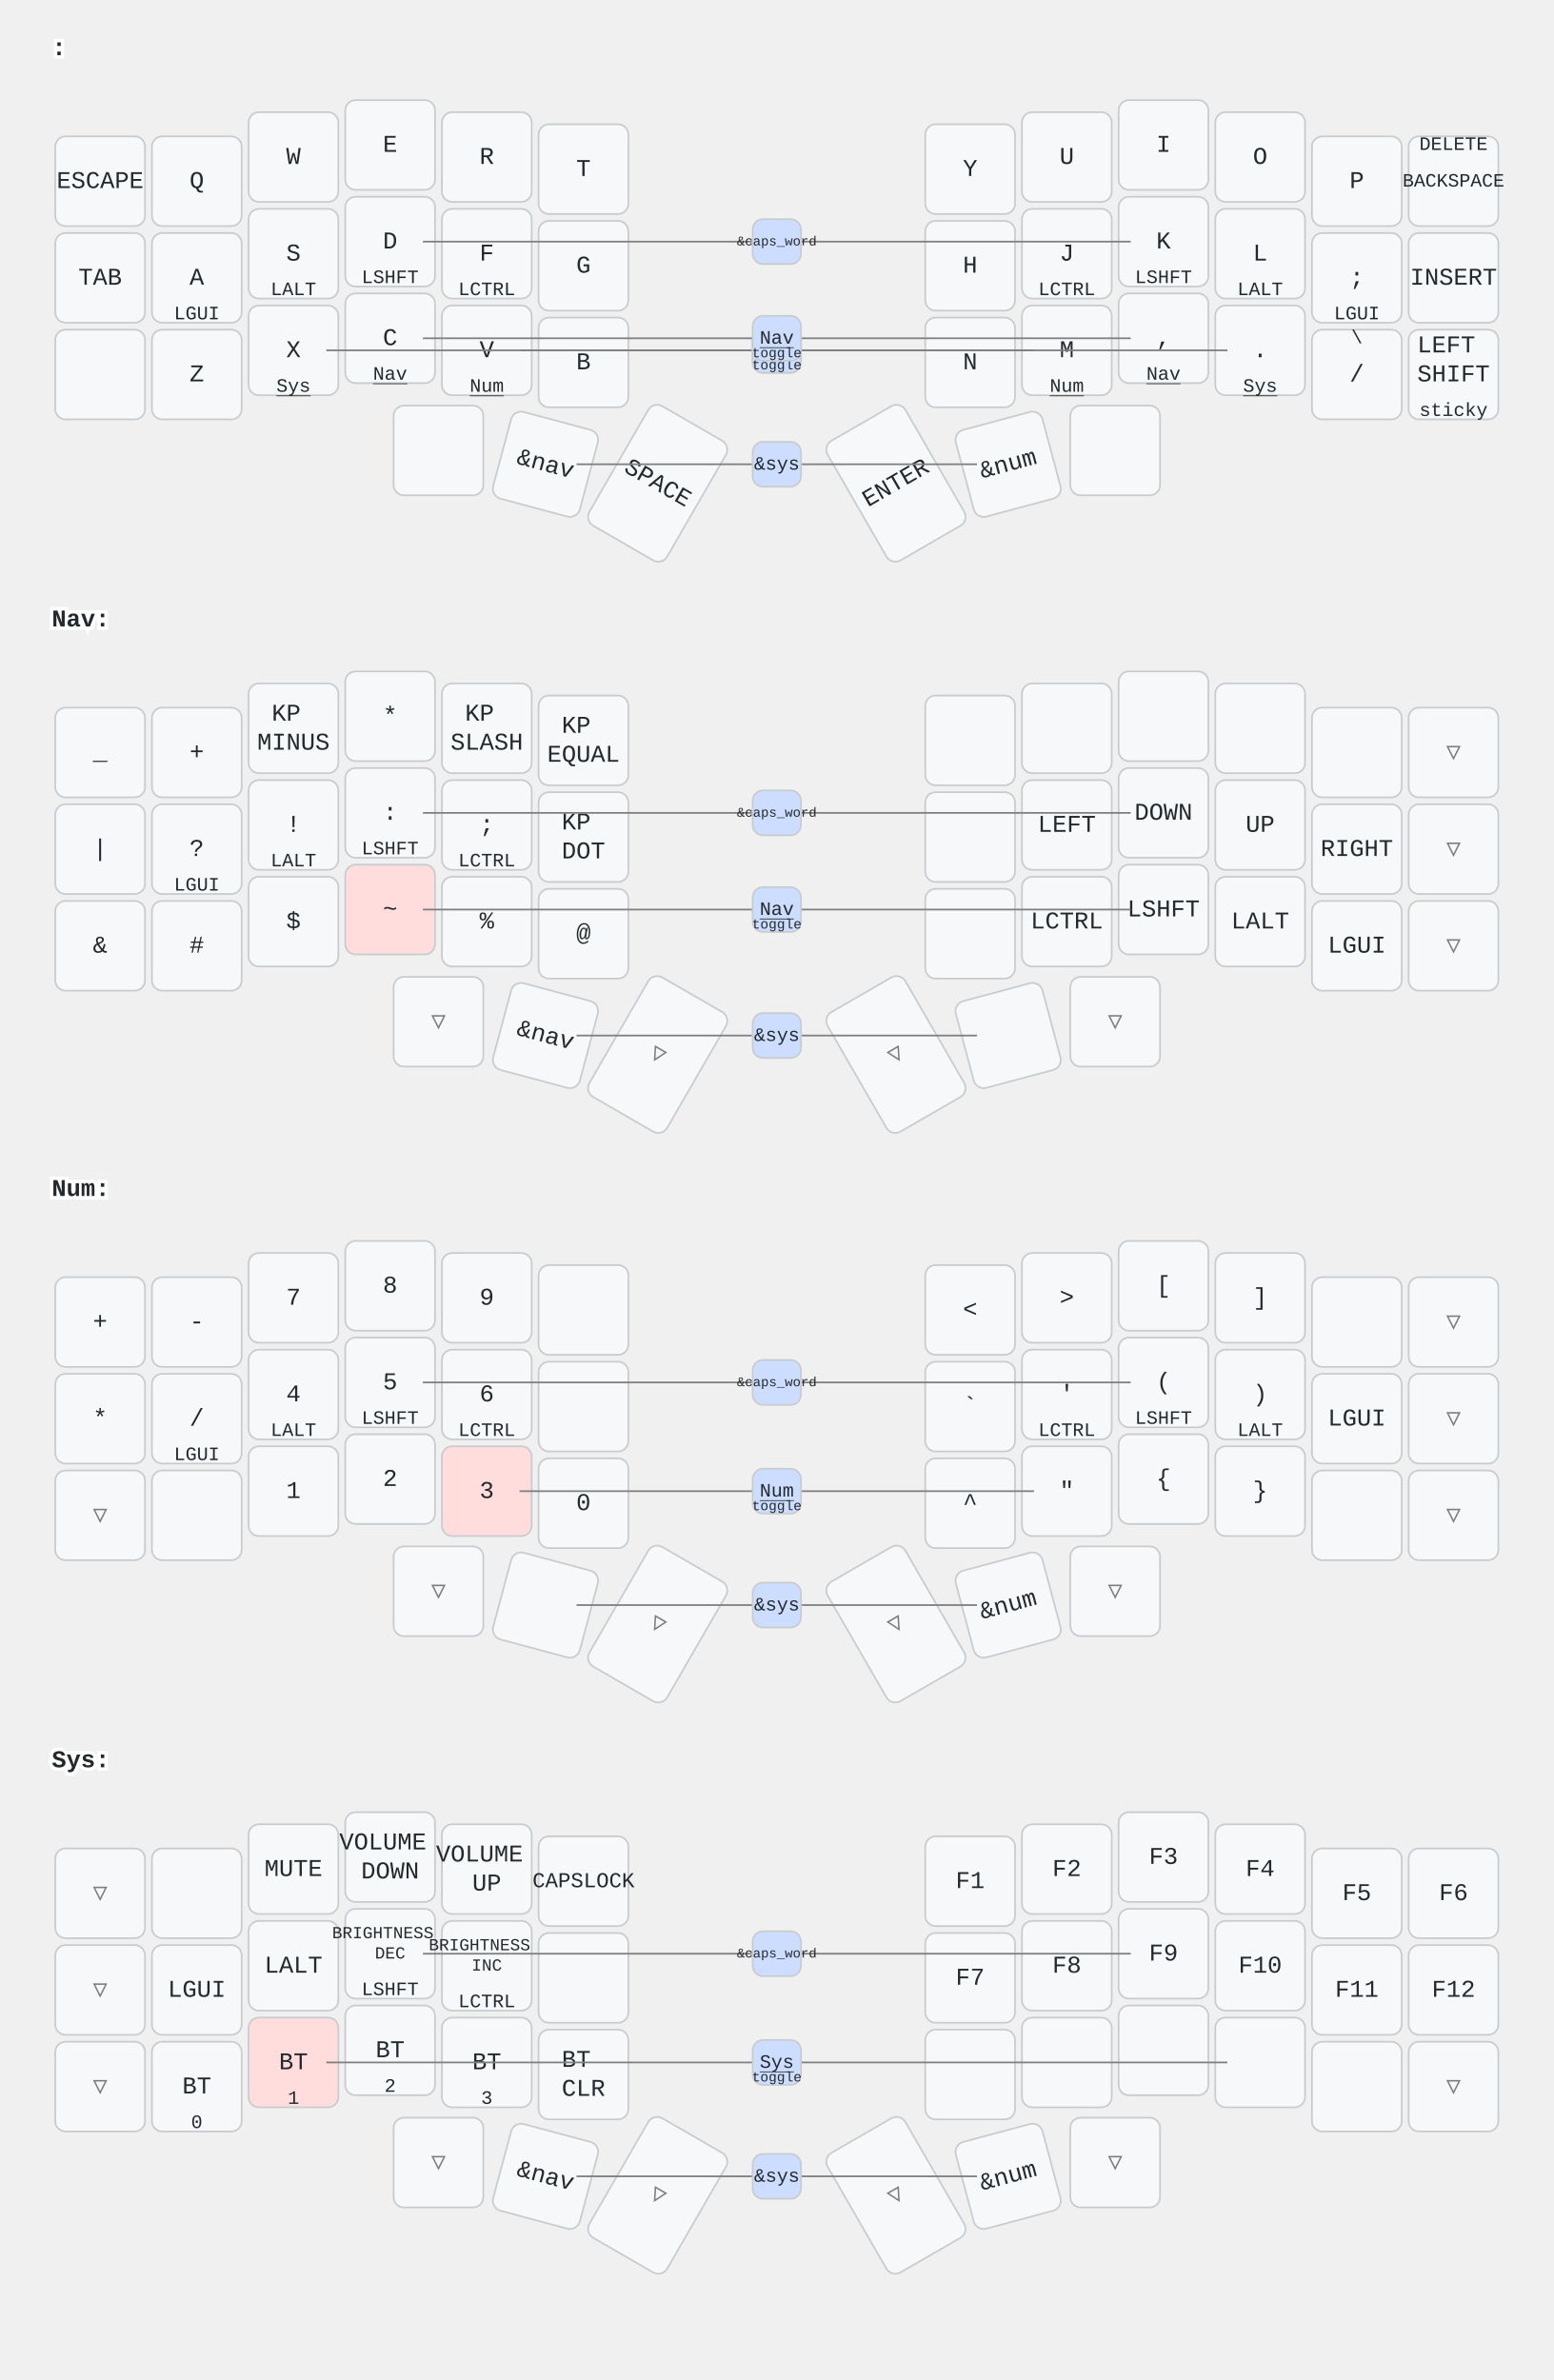
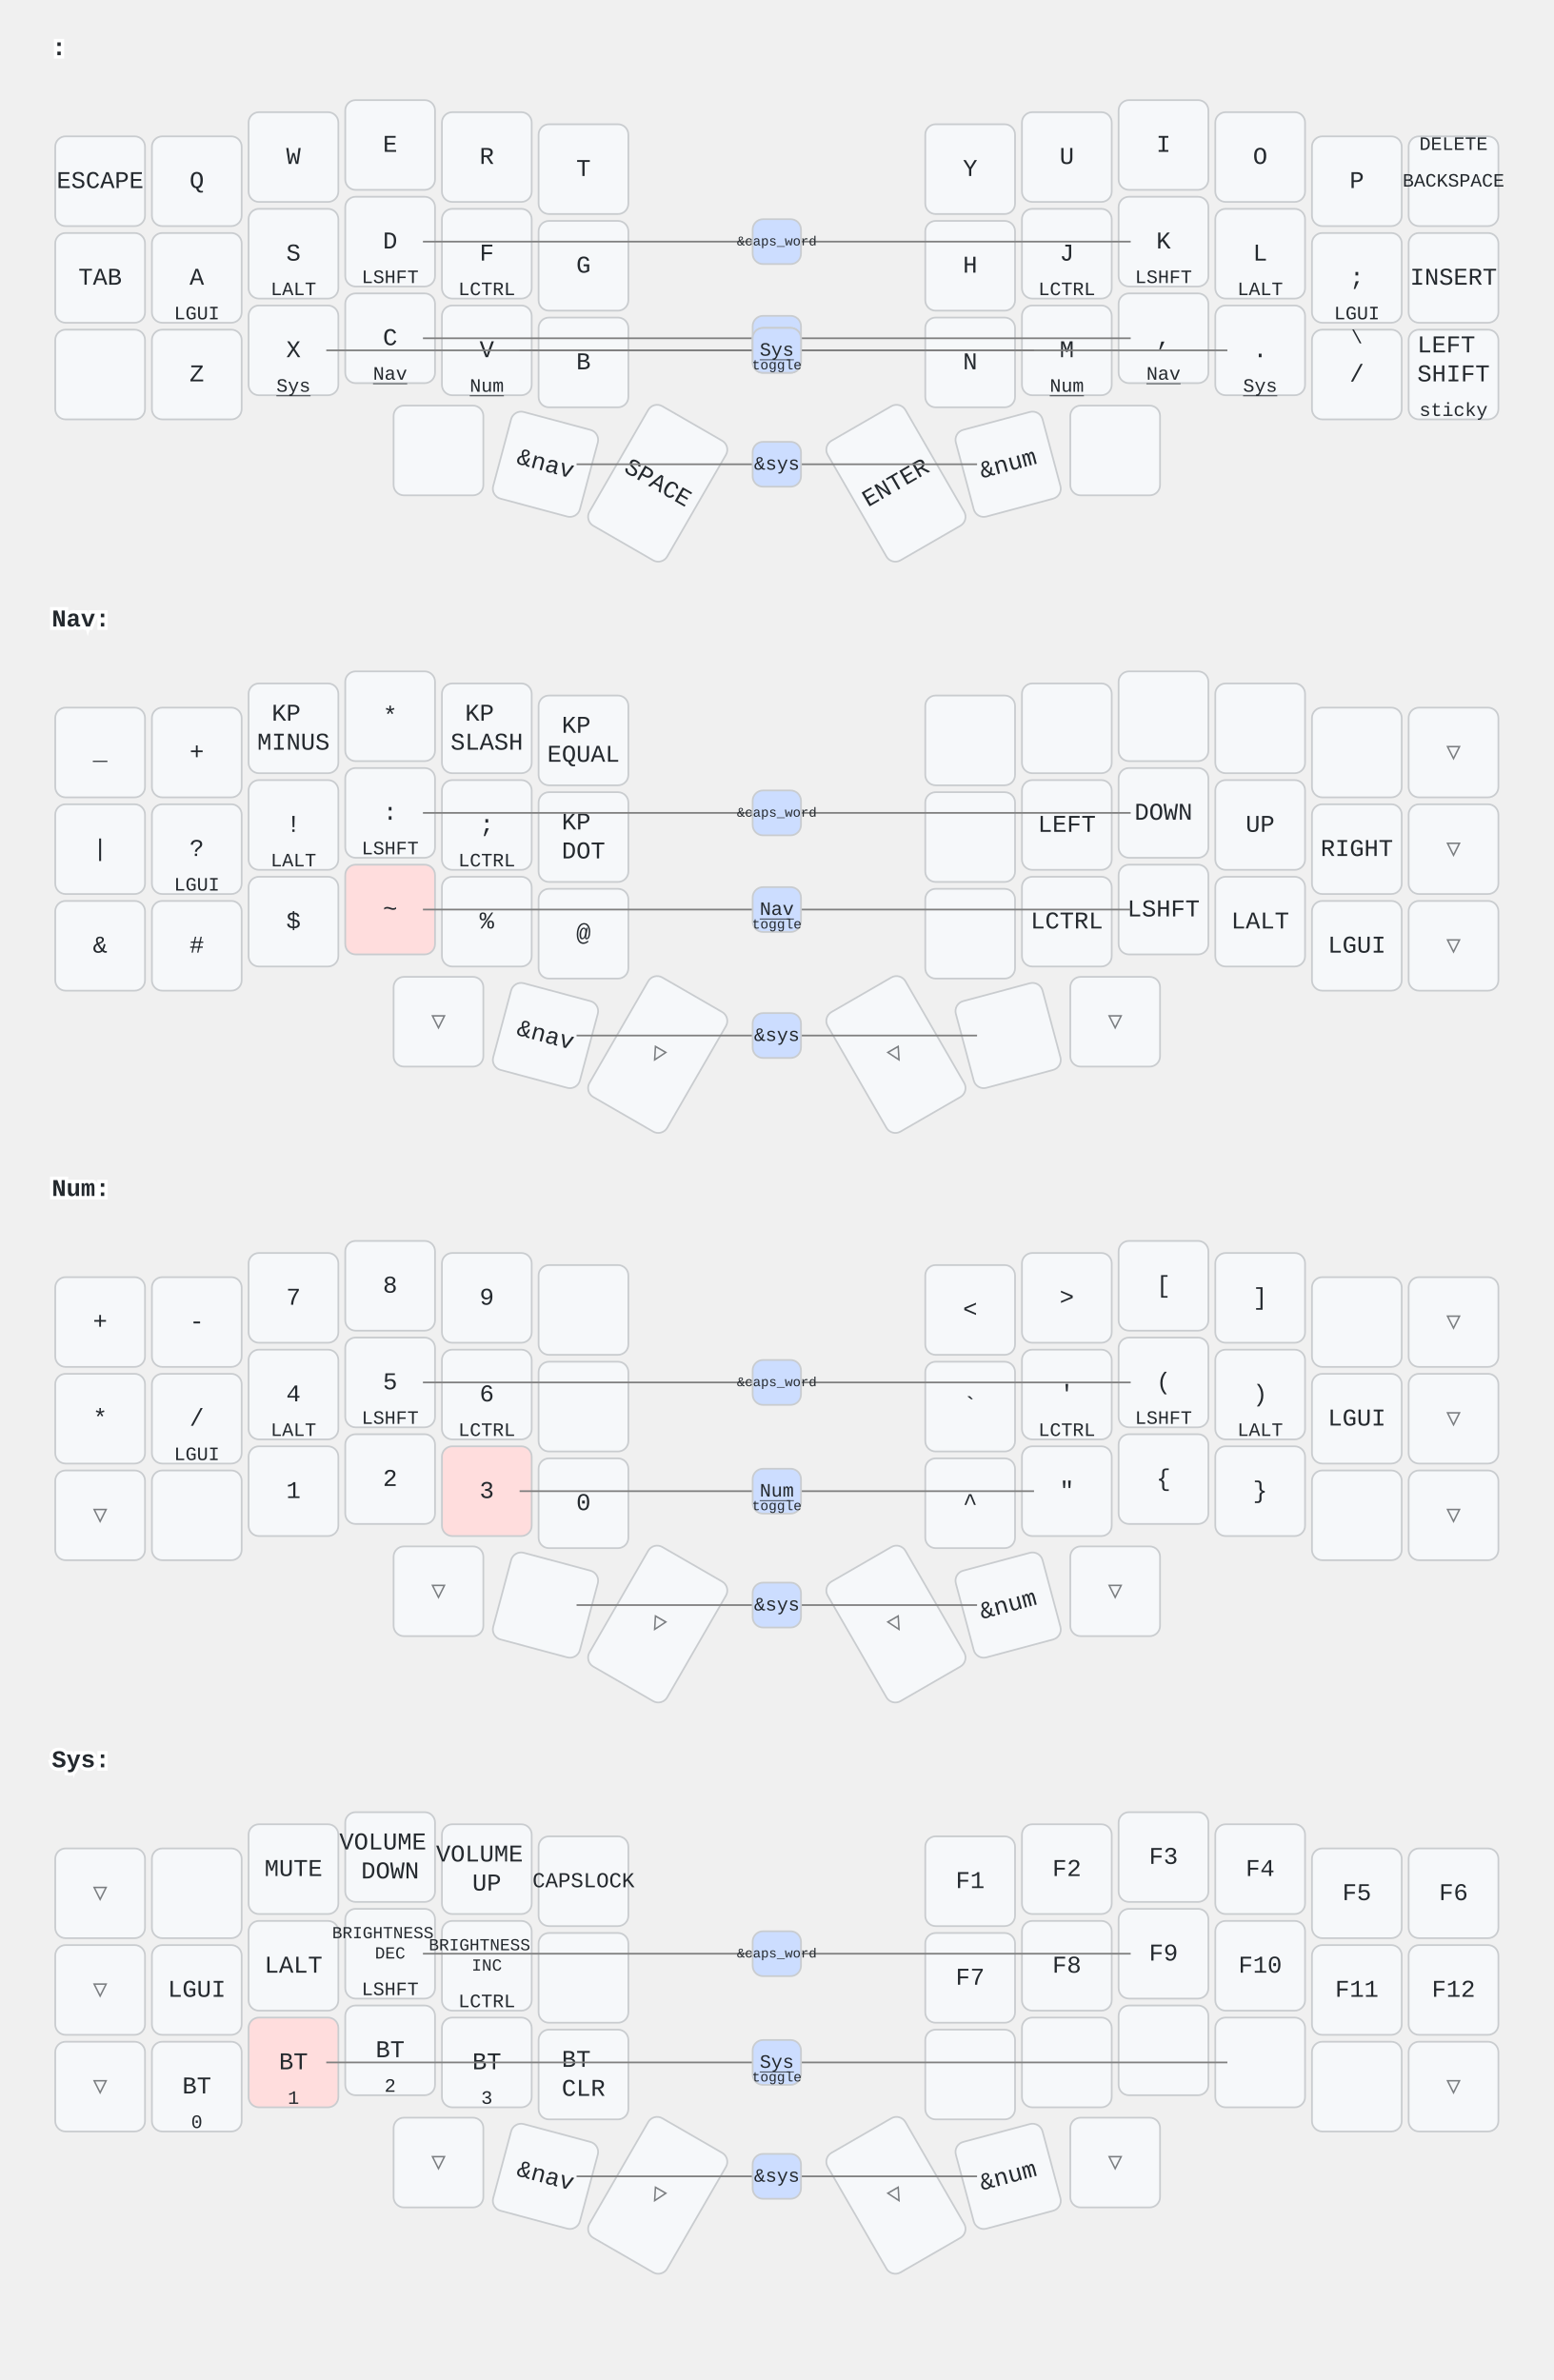
<svg xmlns="http://www.w3.org/2000/svg" width="900" height="1379" viewBox="0 0 900 1379" class="keymap">
  <style>/* inherit to force styles through use tags */
svg path {
    fill: inherit;
}

/* font and background color specifications */
svg.keymap {
    font-family: SFMono-Regular,Consolas,Liberation Mono,Menlo,monospace;
    font-size: 14px;
    font-kerning: normal;
    text-rendering: optimizeLegibility;
    fill: #24292e;
}

/* default key styling */
rect.key {
    fill: #f6f8fa;
}

rect.key, rect.combo {
    stroke: #c9cccf;
    stroke-width: 1;
}

/* default key side styling, only used is draw_key_sides is set */
rect.side {
    filter: brightness(90%);
}

/* color accent for combo boxes */
rect.combo, rect.combo-separate {
    fill: #cdf;
}

/* color accent for held keys */
rect.held, rect.combo.held {
    fill: #fdd;
}

/* color accent for ghost (optional) keys */
rect.ghost, rect.combo.ghost {
    stroke-dasharray: 4, 4;
    stroke-width: 2;
}

text {
    text-anchor: middle;
    dominant-baseline: middle;
}

/* styling for layer labels */
text.label {
    font-weight: bold;
    text-anchor: start;
    stroke: white;
    stroke-width: 4;
    paint-order: stroke;
}

/* styling for optional footer */
text.footer {
    text-anchor: end;
    dominant-baseline: auto;
    stroke: white;
    stroke-width: 4;
    paint-order: stroke;
}

/* styling for combo tap, and key hold/shifted label text */
text.combo, text.hold, text.shifted {
    font-size: 11px;
}

text.hold {
    text-anchor: middle;
    dominant-baseline: auto;
}

text.shifted {
    text-anchor: middle;
    dominant-baseline: hanging;
}

text.layer-activator {
    text-decoration: underline;
}

/* styling for hold/shifted label text in combo box */
text.combo.hold, text.combo.shifted {
    font-size: 8px;
}

/* lighter symbol for transparent keys */
text.trans {
    fill: #7b7e81;
}

/* styling for combo dendrons */
path.combo {
    stroke-width: 1;
    stroke: gray;
    fill: none;
}

/* Start Tabler Icons Cleanup */
/* cannot use height/width with glyphs */
.icon-tabler &gt; path {
    fill: inherit;
    stroke: inherit;
    stroke-width: 2;
}
/* hide tabler's default box */
.icon-tabler &gt; path[stroke="none"][fill="none"] {
    visibility: hidden;
}
/* End Tabler Icons Cleanup */
</style>
  <g transform="translate(30, 0)" class="layer- ">
    <text x="0" y="28" class="label" id="x_x"> :</text>
    <g transform="translate(0, 56)">
      <g transform="translate(28, 49)" class="key keypos-0">
        <rect rx="6" ry="6" x="-26" y="-26" width="52" height="52" class="key" />
        <text x="0" y="0" class="key tap">ESCAPE</text>
      </g>
      <g transform="translate(84, 49)" class="key keypos-1">
        <rect rx="6" ry="6" x="-26" y="-26" width="52" height="52" class="key" />
        <text x="0" y="0" class="key tap">Q</text>
      </g>
      <g transform="translate(140, 35)" class="key keypos-2">
        <rect rx="6" ry="6" x="-26" y="-26" width="52" height="52" class="key" />
        <text x="0" y="0" class="key tap">W</text>
      </g>
      <g transform="translate(196, 28)" class="key keypos-3">
        <rect rx="6" ry="6" x="-26" y="-26" width="52" height="52" class="key" />
        <text x="0" y="0" class="key tap">E</text>
      </g>
      <g transform="translate(252, 35)" class="key keypos-4">
        <rect rx="6" ry="6" x="-26" y="-26" width="52" height="52" class="key" />
        <text x="0" y="0" class="key tap">R</text>
      </g>
      <g transform="translate(308, 42)" class="key keypos-5">
        <rect rx="6" ry="6" x="-26" y="-26" width="52" height="52" class="key" />
        <text x="0" y="0" class="key tap">T</text>
      </g>
      <g transform="translate(532, 42)" class="key keypos-6">
        <rect rx="6" ry="6" x="-26" y="-26" width="52" height="52" class="key" />
        <text x="0" y="0" class="key tap">Y</text>
      </g>
      <g transform="translate(588, 35)" class="key keypos-7">
        <rect rx="6" ry="6" x="-26" y="-26" width="52" height="52" class="key" />
        <text x="0" y="0" class="key tap">U</text>
      </g>
      <g transform="translate(644, 28)" class="key keypos-8">
        <rect rx="6" ry="6" x="-26" y="-26" width="52" height="52" class="key" />
        <text x="0" y="0" class="key tap">I</text>
      </g>
      <g transform="translate(700, 35)" class="key keypos-9">
        <rect rx="6" ry="6" x="-26" y="-26" width="52" height="52" class="key" />
        <text x="0" y="0" class="key tap">O</text>
      </g>
      <g transform="translate(756, 49)" class="key keypos-10">
        <rect rx="6" ry="6" x="-26" y="-26" width="52" height="52" class="key" />
        <text x="0" y="0" class="key tap">P</text>
      </g>
      <g transform="translate(812, 49)" class="key keypos-11">
        <rect rx="6" ry="6" x="-26" y="-26" width="52" height="52" class="key" />
        <text x="0" y="0" class="key tap">
          <tspan style="font-size: 78%">BACKSPACE</tspan>
        </text>
        <text x="0" y="-24" class="key shifted">DELETE</text>
      </g>
      <g transform="translate(28, 105)" class="key keypos-12">
        <rect rx="6" ry="6" x="-26" y="-26" width="52" height="52" class="key" />
        <text x="0" y="0" class="key tap">TAB</text>
      </g>
      <g transform="translate(84, 105)" class="key keypos-13">
        <rect rx="6" ry="6" x="-26" y="-26" width="52" height="52" class="key" />
        <text x="0" y="0" class="key tap">A</text>
        <text x="0" y="24" class="key hold">LGUI</text>
      </g>
      <g transform="translate(140, 91)" class="key keypos-14">
        <rect rx="6" ry="6" x="-26" y="-26" width="52" height="52" class="key" />
        <text x="0" y="0" class="key tap">S</text>
        <text x="0" y="24" class="key hold">LALT</text>
      </g>
      <g transform="translate(196, 84)" class="key keypos-15">
        <rect rx="6" ry="6" x="-26" y="-26" width="52" height="52" class="key" />
        <text x="0" y="0" class="key tap">D</text>
        <text x="0" y="24" class="key hold">LSHFT</text>
      </g>
      <g transform="translate(252, 91)" class="key keypos-16">
        <rect rx="6" ry="6" x="-26" y="-26" width="52" height="52" class="key" />
        <text x="0" y="0" class="key tap">F</text>
        <text x="0" y="24" class="key hold">LCTRL</text>
      </g>
      <g transform="translate(308, 98)" class="key keypos-17">
        <rect rx="6" ry="6" x="-26" y="-26" width="52" height="52" class="key" />
        <text x="0" y="0" class="key tap">G</text>
      </g>
      <g transform="translate(532, 98)" class="key keypos-18">
        <rect rx="6" ry="6" x="-26" y="-26" width="52" height="52" class="key" />
        <text x="0" y="0" class="key tap">H</text>
      </g>
      <g transform="translate(588, 91)" class="key keypos-19">
        <rect rx="6" ry="6" x="-26" y="-26" width="52" height="52" class="key" />
        <text x="0" y="0" class="key tap">J</text>
        <text x="0" y="24" class="key hold">LCTRL</text>
      </g>
      <g transform="translate(644, 84)" class="key keypos-20">
        <rect rx="6" ry="6" x="-26" y="-26" width="52" height="52" class="key" />
        <text x="0" y="0" class="key tap">K</text>
        <text x="0" y="24" class="key hold">LSHFT</text>
      </g>
      <g transform="translate(700, 91)" class="key keypos-21">
        <rect rx="6" ry="6" x="-26" y="-26" width="52" height="52" class="key" />
        <text x="0" y="0" class="key tap">L</text>
        <text x="0" y="24" class="key hold">LALT</text>
      </g>
      <g transform="translate(756, 105)" class="key keypos-22">
        <rect rx="6" ry="6" x="-26" y="-26" width="52" height="52" class="key" />
        <text x="0" y="0" class="key tap">;</text>
        <text x="0" y="24" class="key hold">LGUI</text>
      </g>
      <g transform="translate(812, 105)" class="key keypos-23">
        <rect rx="6" ry="6" x="-26" y="-26" width="52" height="52" class="key" />
        <text x="0" y="0" class="key tap">INSERT</text>
      </g>
      <g transform="translate(28, 161)" class="key keypos-24">
        <rect rx="6" ry="6" x="-26" y="-26" width="52" height="52" class="key" />
      </g>
      <g transform="translate(84, 161)" class="key keypos-25">
        <rect rx="6" ry="6" x="-26" y="-26" width="52" height="52" class="key" />
        <text x="0" y="0" class="key tap">Z</text>
      </g>
      <g transform="translate(140, 147)" class="key keypos-26">
        <rect rx="6" ry="6" x="-26" y="-26" width="52" height="52" class="key" />
        <text x="0" y="0" class="key tap">X</text>
        <a href="#Sys">
          <text x="0" y="24" class="key hold layer-activator">Sys</text>
        </a>
      </g>
      <g transform="translate(196, 140)" class="key keypos-27">
        <rect rx="6" ry="6" x="-26" y="-26" width="52" height="52" class="key" />
        <text x="0" y="0" class="key tap">C</text>
        <a href="#Nav">
          <text x="0" y="24" class="key hold layer-activator">Nav</text>
        </a>
      </g>
      <g transform="translate(252, 147)" class="key keypos-28">
        <rect rx="6" ry="6" x="-26" y="-26" width="52" height="52" class="key" />
        <text x="0" y="0" class="key tap">V</text>
        <a href="#Num">
          <text x="0" y="24" class="key hold layer-activator">Num</text>
        </a>
      </g>
      <g transform="translate(308, 154)" class="key keypos-29">
        <rect rx="6" ry="6" x="-26" y="-26" width="52" height="52" class="key" />
        <text x="0" y="0" class="key tap">B</text>
      </g>
      <g transform="translate(532, 154)" class="key keypos-30">
        <rect rx="6" ry="6" x="-26" y="-26" width="52" height="52" class="key" />
        <text x="0" y="0" class="key tap">N</text>
      </g>
      <g transform="translate(588, 147)" class="key keypos-31">
        <rect rx="6" ry="6" x="-26" y="-26" width="52" height="52" class="key" />
        <text x="0" y="0" class="key tap">M</text>
        <a href="#Num">
          <text x="0" y="24" class="key hold layer-activator">Num</text>
        </a>
      </g>
      <g transform="translate(644, 140)" class="key keypos-32">
        <rect rx="6" ry="6" x="-26" y="-26" width="52" height="52" class="key" />
        <text x="0" y="0" class="key tap">,</text>
        <a href="#Nav">
          <text x="0" y="24" class="key hold layer-activator">Nav</text>
        </a>
      </g>
      <g transform="translate(700, 147)" class="key keypos-33">
        <rect rx="6" ry="6" x="-26" y="-26" width="52" height="52" class="key" />
        <text x="0" y="0" class="key tap">.</text>
        <a href="#Sys">
          <text x="0" y="24" class="key hold layer-activator">Sys</text>
        </a>
      </g>
      <g transform="translate(756, 161)" class="key keypos-34">
        <rect rx="6" ry="6" x="-26" y="-26" width="52" height="52" class="key" />
        <text x="0" y="0" class="key tap">/</text>
        <text x="0" y="-24" class="key shifted">\</text>
      </g>
      <g transform="translate(812, 161)" class="key keypos-35">
        <rect rx="6" ry="6" x="-26" y="-26" width="52" height="52" class="key" />
        <text x="0" y="0" class="key tap">
          <tspan x="0" dy="-1.2em">LEFT</tspan>
          <tspan x="0" dy="1.2em">SHIFT</tspan>
        </text>
        <text x="0" y="24" class="key hold">sticky</text>
      </g>
      <g transform="translate(224, 205)" class="key keypos-36">
        <rect rx="6" ry="6" x="-26" y="-26" width="52" height="52" class="key" />
      </g>
      <g transform="translate(286, 213) rotate(15.0)" class="key keypos-37">
        <rect rx="6" ry="6" x="-26" y="-26" width="52" height="52" class="key" />
        <text x="0" y="0" class="key tap">&amp;nav</text>
      </g>
      <g transform="translate(351, 224) rotate(30.0)" class="key keypos-38">
        <rect rx="6" ry="6" x="-26" y="-40" width="52" height="80" class="key" />
        <text x="0" y="0" class="key tap">SPACE</text>
      </g>
      <g transform="translate(489, 224) rotate(-30.0)" class="key keypos-39">
        <rect rx="6" ry="6" x="-26" y="-40" width="52" height="80" class="key" />
        <text x="0" y="0" class="key tap">ENTER</text>
      </g>
      <g transform="translate(554, 213) rotate(-15.0)" class="key keypos-40">
        <rect rx="6" ry="6" x="-26" y="-26" width="52" height="52" class="key" />
        <text x="0" y="0" class="key tap">&amp;num</text>
      </g>
      <g transform="translate(616, 205)" class="key keypos-41">
        <rect rx="6" ry="6" x="-26" y="-26" width="52" height="52" class="key" />
      </g>
      <g class="combo combopos-0">
        <path d="M420,213 l-116,0" class="combo" />
        <path d="M420,213 l116,0" class="combo" />
        <rect rx="6" ry="6" x="406" y="200" width="28" height="26" class="combo" />
        <text x="420" y="213" class="combo tap">&amp;sys</text>
      </g>
      <g class="combo combopos-1">
        <path d="M420,84 l-205,0" class="combo" />
        <path d="M420,84 l205,0" class="combo" />
        <rect rx="6" ry="6" x="406" y="71" width="28" height="26" class="combo" />
        <text x="420" y="84" class="combo tap">
          <tspan style="font-size: 70%">&amp;caps_word</tspan>
        </text>
      </g>
      <g class="combo combopos-2">
+         <path d="M420,140 l-205,0" class="combo" />
+         <path d="M420,140 l205,0" class="combo" />
+         <rect rx="6" ry="6" x="406" y="127" width="28" height="26" class="combo" />
+         <a href="#Nav">
+           <text x="420" y="140" class="combo tap layer-activator">Nav</text>
+         </a>
+         <text x="420" y="151" class="combo hold">toggle</text>
+       </g>
+       <g class="combo combopos-3">
        <path d="M420,147 l-149,0" class="combo" />
        <path d="M420,147 l149,0" class="combo" />
        <rect rx="6" ry="6" x="406" y="134" width="28" height="26" class="combo" />
        <a href="#Num">
          <text x="420" y="147" class="combo tap layer-activator">Num</text>
        </a>
        <text x="420" y="158" class="combo hold">toggle</text>
      </g>
-       <g class="combo combopos-3">
+       <g class="combo combopos-4">
        <path d="M420,147 l-261,0" class="combo" />
        <path d="M420,147 l261,0" class="combo" />
        <rect rx="6" ry="6" x="406" y="134" width="28" height="26" class="combo" />
        <a href="#Sys">
          <text x="420" y="147" class="combo tap layer-activator">Sys</text>
        </a>
        <text x="420" y="158" class="combo hold">toggle</text>
-       </g>
-       <g class="combo combopos-4">
-         <path d="M420,140 l-205,0" class="combo" />
-         <path d="M420,140 l205,0" class="combo" />
-         <rect rx="6" ry="6" x="406" y="127" width="28" height="26" class="combo" />
-         <a href="#Nav">
-           <text x="420" y="140" class="combo tap layer-activator">Nav</text>
-         </a>
-         <text x="420" y="151" class="combo hold">toggle</text>
      </g>
    </g>
  </g>
  <g transform="translate(30, 331)" class="layer-Nav">
    <text x="0" y="28" class="label" id="Nav">Nav:</text>
    <g transform="translate(0, 56)">
      <g transform="translate(28, 49)" class="key keypos-0">
        <rect rx="6" ry="6" x="-26" y="-26" width="52" height="52" class="key" />
        <text x="0" y="0" class="key tap">_</text>
      </g>
      <g transform="translate(84, 49)" class="key keypos-1">
        <rect rx="6" ry="6" x="-26" y="-26" width="52" height="52" class="key" />
        <text x="0" y="0" class="key tap">+</text>
      </g>
      <g transform="translate(140, 35)" class="key keypos-2">
        <rect rx="6" ry="6" x="-26" y="-26" width="52" height="52" class="key" />
        <text x="0" y="0" class="key tap">
          <tspan x="0" dy="-0.6em">KP</tspan>
          <tspan x="0" dy="1.2em">MINUS</tspan>
        </text>
      </g>
      <g transform="translate(196, 28)" class="key keypos-3">
        <rect rx="6" ry="6" x="-26" y="-26" width="52" height="52" class="key" />
        <text x="0" y="0" class="key tap">*</text>
      </g>
      <g transform="translate(252, 35)" class="key keypos-4">
        <rect rx="6" ry="6" x="-26" y="-26" width="52" height="52" class="key" />
        <text x="0" y="0" class="key tap">
          <tspan x="0" dy="-0.6em">KP</tspan>
          <tspan x="0" dy="1.2em">SLASH</tspan>
        </text>
      </g>
      <g transform="translate(308, 42)" class="key keypos-5">
        <rect rx="6" ry="6" x="-26" y="-26" width="52" height="52" class="key" />
        <text x="0" y="0" class="key tap">
          <tspan x="0" dy="-0.6em">KP</tspan>
          <tspan x="0" dy="1.2em">EQUAL</tspan>
        </text>
      </g>
      <g transform="translate(532, 42)" class="key keypos-6">
        <rect rx="6" ry="6" x="-26" y="-26" width="52" height="52" class="key" />
      </g>
      <g transform="translate(588, 35)" class="key keypos-7">
        <rect rx="6" ry="6" x="-26" y="-26" width="52" height="52" class="key" />
      </g>
      <g transform="translate(644, 28)" class="key keypos-8">
        <rect rx="6" ry="6" x="-26" y="-26" width="52" height="52" class="key" />
      </g>
      <g transform="translate(700, 35)" class="key keypos-9">
        <rect rx="6" ry="6" x="-26" y="-26" width="52" height="52" class="key" />
      </g>
      <g transform="translate(756, 49)" class="key keypos-10">
        <rect rx="6" ry="6" x="-26" y="-26" width="52" height="52" class="key" />
      </g>
      <g transform="translate(812, 49)" class="key trans keypos-11">
        <rect rx="6" ry="6" x="-26" y="-26" width="52" height="52" class="key trans" />
        <text x="0" y="0" class="key trans tap">▽</text>
      </g>
      <g transform="translate(28, 105)" class="key keypos-12">
        <rect rx="6" ry="6" x="-26" y="-26" width="52" height="52" class="key" />
        <text x="0" y="0" class="key tap">|</text>
      </g>
      <g transform="translate(84, 105)" class="key keypos-13">
        <rect rx="6" ry="6" x="-26" y="-26" width="52" height="52" class="key" />
        <text x="0" y="0" class="key tap">?</text>
        <text x="0" y="24" class="key hold">LGUI</text>
      </g>
      <g transform="translate(140, 91)" class="key keypos-14">
        <rect rx="6" ry="6" x="-26" y="-26" width="52" height="52" class="key" />
        <text x="0" y="0" class="key tap">!</text>
        <text x="0" y="24" class="key hold">LALT</text>
      </g>
      <g transform="translate(196, 84)" class="key keypos-15">
        <rect rx="6" ry="6" x="-26" y="-26" width="52" height="52" class="key" />
        <text x="0" y="0" class="key tap">:</text>
        <text x="0" y="24" class="key hold">LSHFT</text>
      </g>
      <g transform="translate(252, 91)" class="key keypos-16">
        <rect rx="6" ry="6" x="-26" y="-26" width="52" height="52" class="key" />
        <text x="0" y="0" class="key tap">;</text>
        <text x="0" y="24" class="key hold">LCTRL</text>
      </g>
      <g transform="translate(308, 98)" class="key keypos-17">
        <rect rx="6" ry="6" x="-26" y="-26" width="52" height="52" class="key" />
        <text x="0" y="0" class="key tap">
          <tspan x="0" dy="-0.6em">KP</tspan>
          <tspan x="0" dy="1.2em">DOT</tspan>
        </text>
      </g>
      <g transform="translate(532, 98)" class="key keypos-18">
        <rect rx="6" ry="6" x="-26" y="-26" width="52" height="52" class="key" />
      </g>
      <g transform="translate(588, 91)" class="key keypos-19">
        <rect rx="6" ry="6" x="-26" y="-26" width="52" height="52" class="key" />
        <text x="0" y="0" class="key tap">LEFT</text>
      </g>
      <g transform="translate(644, 84)" class="key keypos-20">
        <rect rx="6" ry="6" x="-26" y="-26" width="52" height="52" class="key" />
        <text x="0" y="0" class="key tap">DOWN</text>
      </g>
      <g transform="translate(700, 91)" class="key keypos-21">
        <rect rx="6" ry="6" x="-26" y="-26" width="52" height="52" class="key" />
        <text x="0" y="0" class="key tap">UP</text>
      </g>
      <g transform="translate(756, 105)" class="key keypos-22">
        <rect rx="6" ry="6" x="-26" y="-26" width="52" height="52" class="key" />
        <text x="0" y="0" class="key tap">RIGHT</text>
      </g>
      <g transform="translate(812, 105)" class="key trans keypos-23">
        <rect rx="6" ry="6" x="-26" y="-26" width="52" height="52" class="key trans" />
        <text x="0" y="0" class="key trans tap">▽</text>
      </g>
      <g transform="translate(28, 161)" class="key keypos-24">
        <rect rx="6" ry="6" x="-26" y="-26" width="52" height="52" class="key" />
        <text x="0" y="0" class="key tap">&amp;</text>
      </g>
      <g transform="translate(84, 161)" class="key keypos-25">
        <rect rx="6" ry="6" x="-26" y="-26" width="52" height="52" class="key" />
        <text x="0" y="0" class="key tap">#</text>
      </g>
      <g transform="translate(140, 147)" class="key keypos-26">
        <rect rx="6" ry="6" x="-26" y="-26" width="52" height="52" class="key" />
        <text x="0" y="0" class="key tap">$</text>
      </g>
      <g transform="translate(196, 140)" class="key held keypos-27">
        <rect rx="6" ry="6" x="-26" y="-26" width="52" height="52" class="key held" />
        <text x="0" y="0" class="key held tap">~</text>
      </g>
      <g transform="translate(252, 147)" class="key keypos-28">
        <rect rx="6" ry="6" x="-26" y="-26" width="52" height="52" class="key" />
        <text x="0" y="0" class="key tap">%</text>
      </g>
      <g transform="translate(308, 154)" class="key keypos-29">
        <rect rx="6" ry="6" x="-26" y="-26" width="52" height="52" class="key" />
        <text x="0" y="0" class="key tap">@</text>
      </g>
      <g transform="translate(532, 154)" class="key keypos-30">
        <rect rx="6" ry="6" x="-26" y="-26" width="52" height="52" class="key" />
      </g>
      <g transform="translate(588, 147)" class="key keypos-31">
        <rect rx="6" ry="6" x="-26" y="-26" width="52" height="52" class="key" />
        <text x="0" y="0" class="key tap">LCTRL</text>
      </g>
      <g transform="translate(644, 140)" class="key keypos-32">
        <rect rx="6" ry="6" x="-26" y="-26" width="52" height="52" class="key" />
        <text x="0" y="0" class="key tap">LSHFT</text>
      </g>
      <g transform="translate(700, 147)" class="key keypos-33">
        <rect rx="6" ry="6" x="-26" y="-26" width="52" height="52" class="key" />
        <text x="0" y="0" class="key tap">LALT</text>
      </g>
      <g transform="translate(756, 161)" class="key keypos-34">
        <rect rx="6" ry="6" x="-26" y="-26" width="52" height="52" class="key" />
        <text x="0" y="0" class="key tap">LGUI</text>
      </g>
      <g transform="translate(812, 161)" class="key trans keypos-35">
        <rect rx="6" ry="6" x="-26" y="-26" width="52" height="52" class="key trans" />
        <text x="0" y="0" class="key trans tap">▽</text>
      </g>
      <g transform="translate(224, 205)" class="key trans keypos-36">
        <rect rx="6" ry="6" x="-26" y="-26" width="52" height="52" class="key trans" />
        <text x="0" y="0" class="key trans tap">▽</text>
      </g>
      <g transform="translate(286, 213) rotate(15.0)" class="key keypos-37">
        <rect rx="6" ry="6" x="-26" y="-26" width="52" height="52" class="key" />
        <text x="0" y="0" class="key tap">&amp;nav</text>
      </g>
      <g transform="translate(351, 224) rotate(30.0)" class="key trans keypos-38">
        <rect rx="6" ry="6" x="-26" y="-40" width="52" height="80" class="key trans" />
        <text x="0" y="0" class="key trans tap">▽</text>
      </g>
      <g transform="translate(489, 224) rotate(-30.0)" class="key trans keypos-39">
        <rect rx="6" ry="6" x="-26" y="-40" width="52" height="80" class="key trans" />
        <text x="0" y="0" class="key trans tap">▽</text>
      </g>
      <g transform="translate(554, 213) rotate(-15.0)" class="key keypos-40">
        <rect rx="6" ry="6" x="-26" y="-26" width="52" height="52" class="key" />
      </g>
      <g transform="translate(616, 205)" class="key trans keypos-41">
        <rect rx="6" ry="6" x="-26" y="-26" width="52" height="52" class="key trans" />
        <text x="0" y="0" class="key trans tap">▽</text>
      </g>
      <g class="combo combopos-0">
        <path d="M420,213 l-116,0" class="combo" />
        <path d="M420,213 l116,0" class="combo" />
        <rect rx="6" ry="6" x="406" y="200" width="28" height="26" class="combo" />
        <text x="420" y="213" class="combo tap">&amp;sys</text>
      </g>
      <g class="combo combopos-1">
        <path d="M420,84 l-205,0" class="combo" />
        <path d="M420,84 l205,0" class="combo" />
        <rect rx="6" ry="6" x="406" y="71" width="28" height="26" class="combo" />
        <text x="420" y="84" class="combo tap">
          <tspan style="font-size: 70%">&amp;caps_word</tspan>
        </text>
      </g>
      <g class="combo combopos-2">
        <path d="M420,140 l-205,0" class="combo" />
        <path d="M420,140 l205,0" class="combo" />
        <rect rx="6" ry="6" x="406" y="127" width="28" height="26" class="combo" />
        <a href="#Nav">
          <text x="420" y="140" class="combo tap layer-activator">Nav</text>
        </a>
        <text x="420" y="151" class="combo hold">toggle</text>
      </g>
    </g>
  </g>
  <g transform="translate(30, 661)" class="layer-Num">
    <text x="0" y="28" class="label" id="Num">Num:</text>
    <g transform="translate(0, 56)">
      <g transform="translate(28, 49)" class="key keypos-0">
        <rect rx="6" ry="6" x="-26" y="-26" width="52" height="52" class="key" />
        <text x="0" y="0" class="key tap">+</text>
      </g>
      <g transform="translate(84, 49)" class="key keypos-1">
        <rect rx="6" ry="6" x="-26" y="-26" width="52" height="52" class="key" />
        <text x="0" y="0" class="key tap">-</text>
      </g>
      <g transform="translate(140, 35)" class="key keypos-2">
        <rect rx="6" ry="6" x="-26" y="-26" width="52" height="52" class="key" />
        <text x="0" y="0" class="key tap">7</text>
      </g>
      <g transform="translate(196, 28)" class="key keypos-3">
        <rect rx="6" ry="6" x="-26" y="-26" width="52" height="52" class="key" />
        <text x="0" y="0" class="key tap">8</text>
      </g>
      <g transform="translate(252, 35)" class="key keypos-4">
        <rect rx="6" ry="6" x="-26" y="-26" width="52" height="52" class="key" />
        <text x="0" y="0" class="key tap">9</text>
      </g>
      <g transform="translate(308, 42)" class="key keypos-5">
        <rect rx="6" ry="6" x="-26" y="-26" width="52" height="52" class="key" />
      </g>
      <g transform="translate(532, 42)" class="key keypos-6">
        <rect rx="6" ry="6" x="-26" y="-26" width="52" height="52" class="key" />
        <text x="0" y="0" class="key tap">&lt;</text>
      </g>
      <g transform="translate(588, 35)" class="key keypos-7">
        <rect rx="6" ry="6" x="-26" y="-26" width="52" height="52" class="key" />
        <text x="0" y="0" class="key tap">&gt;</text>
      </g>
      <g transform="translate(644, 28)" class="key keypos-8">
        <rect rx="6" ry="6" x="-26" y="-26" width="52" height="52" class="key" />
        <text x="0" y="0" class="key tap">[</text>
      </g>
      <g transform="translate(700, 35)" class="key keypos-9">
        <rect rx="6" ry="6" x="-26" y="-26" width="52" height="52" class="key" />
        <text x="0" y="0" class="key tap">]</text>
      </g>
      <g transform="translate(756, 49)" class="key keypos-10">
        <rect rx="6" ry="6" x="-26" y="-26" width="52" height="52" class="key" />
      </g>
      <g transform="translate(812, 49)" class="key trans keypos-11">
        <rect rx="6" ry="6" x="-26" y="-26" width="52" height="52" class="key trans" />
        <text x="0" y="0" class="key trans tap">▽</text>
      </g>
      <g transform="translate(28, 105)" class="key keypos-12">
        <rect rx="6" ry="6" x="-26" y="-26" width="52" height="52" class="key" />
        <text x="0" y="0" class="key tap">*</text>
      </g>
      <g transform="translate(84, 105)" class="key keypos-13">
        <rect rx="6" ry="6" x="-26" y="-26" width="52" height="52" class="key" />
        <text x="0" y="0" class="key tap">/</text>
        <text x="0" y="24" class="key hold">LGUI</text>
      </g>
      <g transform="translate(140, 91)" class="key keypos-14">
        <rect rx="6" ry="6" x="-26" y="-26" width="52" height="52" class="key" />
        <text x="0" y="0" class="key tap">4</text>
        <text x="0" y="24" class="key hold">LALT</text>
      </g>
      <g transform="translate(196, 84)" class="key keypos-15">
        <rect rx="6" ry="6" x="-26" y="-26" width="52" height="52" class="key" />
        <text x="0" y="0" class="key tap">5</text>
        <text x="0" y="24" class="key hold">LSHFT</text>
      </g>
      <g transform="translate(252, 91)" class="key keypos-16">
        <rect rx="6" ry="6" x="-26" y="-26" width="52" height="52" class="key" />
        <text x="0" y="0" class="key tap">6</text>
        <text x="0" y="24" class="key hold">LCTRL</text>
      </g>
      <g transform="translate(308, 98)" class="key keypos-17">
        <rect rx="6" ry="6" x="-26" y="-26" width="52" height="52" class="key" />
      </g>
      <g transform="translate(532, 98)" class="key keypos-18">
        <rect rx="6" ry="6" x="-26" y="-26" width="52" height="52" class="key" />
        <text x="0" y="0" class="key tap">`</text>
      </g>
      <g transform="translate(588, 91)" class="key keypos-19">
        <rect rx="6" ry="6" x="-26" y="-26" width="52" height="52" class="key" />
        <text x="0" y="0" class="key tap">'</text>
        <text x="0" y="24" class="key hold">LCTRL</text>
      </g>
      <g transform="translate(644, 84)" class="key keypos-20">
        <rect rx="6" ry="6" x="-26" y="-26" width="52" height="52" class="key" />
        <text x="0" y="0" class="key tap">(</text>
        <text x="0" y="24" class="key hold">LSHFT</text>
      </g>
      <g transform="translate(700, 91)" class="key keypos-21">
        <rect rx="6" ry="6" x="-26" y="-26" width="52" height="52" class="key" />
        <text x="0" y="0" class="key tap">)</text>
        <text x="0" y="24" class="key hold">LALT</text>
      </g>
      <g transform="translate(756, 105)" class="key keypos-22">
        <rect rx="6" ry="6" x="-26" y="-26" width="52" height="52" class="key" />
        <text x="0" y="0" class="key tap">LGUI</text>
      </g>
      <g transform="translate(812, 105)" class="key trans keypos-23">
        <rect rx="6" ry="6" x="-26" y="-26" width="52" height="52" class="key trans" />
        <text x="0" y="0" class="key trans tap">▽</text>
      </g>
      <g transform="translate(28, 161)" class="key trans keypos-24">
        <rect rx="6" ry="6" x="-26" y="-26" width="52" height="52" class="key trans" />
        <text x="0" y="0" class="key trans tap">▽</text>
      </g>
      <g transform="translate(84, 161)" class="key keypos-25">
        <rect rx="6" ry="6" x="-26" y="-26" width="52" height="52" class="key" />
      </g>
      <g transform="translate(140, 147)" class="key keypos-26">
        <rect rx="6" ry="6" x="-26" y="-26" width="52" height="52" class="key" />
        <text x="0" y="0" class="key tap">1</text>
      </g>
      <g transform="translate(196, 140)" class="key keypos-27">
        <rect rx="6" ry="6" x="-26" y="-26" width="52" height="52" class="key" />
        <text x="0" y="0" class="key tap">2</text>
      </g>
      <g transform="translate(252, 147)" class="key held keypos-28">
        <rect rx="6" ry="6" x="-26" y="-26" width="52" height="52" class="key held" />
        <text x="0" y="0" class="key held tap">3</text>
      </g>
      <g transform="translate(308, 154)" class="key keypos-29">
        <rect rx="6" ry="6" x="-26" y="-26" width="52" height="52" class="key" />
        <text x="0" y="0" class="key tap">0</text>
      </g>
      <g transform="translate(532, 154)" class="key keypos-30">
        <rect rx="6" ry="6" x="-26" y="-26" width="52" height="52" class="key" />
        <text x="0" y="0" class="key tap">^</text>
      </g>
      <g transform="translate(588, 147)" class="key keypos-31">
        <rect rx="6" ry="6" x="-26" y="-26" width="52" height="52" class="key" />
        <text x="0" y="0" class="key tap">"</text>
      </g>
      <g transform="translate(644, 140)" class="key keypos-32">
        <rect rx="6" ry="6" x="-26" y="-26" width="52" height="52" class="key" />
        <text x="0" y="0" class="key tap">{</text>
      </g>
      <g transform="translate(700, 147)" class="key keypos-33">
        <rect rx="6" ry="6" x="-26" y="-26" width="52" height="52" class="key" />
        <text x="0" y="0" class="key tap">}</text>
      </g>
      <g transform="translate(756, 161)" class="key keypos-34">
        <rect rx="6" ry="6" x="-26" y="-26" width="52" height="52" class="key" />
      </g>
      <g transform="translate(812, 161)" class="key trans keypos-35">
        <rect rx="6" ry="6" x="-26" y="-26" width="52" height="52" class="key trans" />
        <text x="0" y="0" class="key trans tap">▽</text>
      </g>
      <g transform="translate(224, 205)" class="key trans keypos-36">
        <rect rx="6" ry="6" x="-26" y="-26" width="52" height="52" class="key trans" />
        <text x="0" y="0" class="key trans tap">▽</text>
      </g>
      <g transform="translate(286, 213) rotate(15.0)" class="key keypos-37">
        <rect rx="6" ry="6" x="-26" y="-26" width="52" height="52" class="key" />
      </g>
      <g transform="translate(351, 224) rotate(30.0)" class="key trans keypos-38">
        <rect rx="6" ry="6" x="-26" y="-40" width="52" height="80" class="key trans" />
        <text x="0" y="0" class="key trans tap">▽</text>
      </g>
      <g transform="translate(489, 224) rotate(-30.0)" class="key trans keypos-39">
        <rect rx="6" ry="6" x="-26" y="-40" width="52" height="80" class="key trans" />
        <text x="0" y="0" class="key trans tap">▽</text>
      </g>
      <g transform="translate(554, 213) rotate(-15.0)" class="key keypos-40">
        <rect rx="6" ry="6" x="-26" y="-26" width="52" height="52" class="key" />
        <text x="0" y="0" class="key tap">&amp;num</text>
      </g>
      <g transform="translate(616, 205)" class="key trans keypos-41">
        <rect rx="6" ry="6" x="-26" y="-26" width="52" height="52" class="key trans" />
        <text x="0" y="0" class="key trans tap">▽</text>
      </g>
      <g class="combo combopos-0">
        <path d="M420,213 l-116,0" class="combo" />
        <path d="M420,213 l116,0" class="combo" />
        <rect rx="6" ry="6" x="406" y="200" width="28" height="26" class="combo" />
        <text x="420" y="213" class="combo tap">&amp;sys</text>
      </g>
      <g class="combo combopos-1">
        <path d="M420,84 l-205,0" class="combo" />
        <path d="M420,84 l205,0" class="combo" />
        <rect rx="6" ry="6" x="406" y="71" width="28" height="26" class="combo" />
        <text x="420" y="84" class="combo tap">
          <tspan style="font-size: 70%">&amp;caps_word</tspan>
        </text>
      </g>
      <g class="combo combopos-2">
        <path d="M420,147 l-149,0" class="combo" />
        <path d="M420,147 l149,0" class="combo" />
        <rect rx="6" ry="6" x="406" y="134" width="28" height="26" class="combo" />
        <a href="#Num">
          <text x="420" y="147" class="combo tap layer-activator">Num</text>
        </a>
        <text x="420" y="158" class="combo hold">toggle</text>
      </g>
    </g>
  </g>
  <g transform="translate(30, 992)" class="layer-Sys">
    <text x="0" y="28" class="label" id="Sys">Sys:</text>
    <g transform="translate(0, 56)">
      <g transform="translate(28, 49)" class="key trans keypos-0">
        <rect rx="6" ry="6" x="-26" y="-26" width="52" height="52" class="key trans" />
        <text x="0" y="0" class="key trans tap">▽</text>
      </g>
      <g transform="translate(84, 49)" class="key keypos-1">
        <rect rx="6" ry="6" x="-26" y="-26" width="52" height="52" class="key" />
      </g>
      <g transform="translate(140, 35)" class="key keypos-2">
        <rect rx="6" ry="6" x="-26" y="-26" width="52" height="52" class="key" />
        <text x="0" y="0" class="key tap">MUTE</text>
      </g>
      <g transform="translate(196, 28)" class="key keypos-3">
        <rect rx="6" ry="6" x="-26" y="-26" width="52" height="52" class="key" />
        <text x="0" y="0" class="key tap">
          <tspan x="0" dy="-0.6em">VOLUME</tspan>
          <tspan x="0" dy="1.2em">DOWN</tspan>
        </text>
      </g>
      <g transform="translate(252, 35)" class="key keypos-4">
        <rect rx="6" ry="6" x="-26" y="-26" width="52" height="52" class="key" />
        <text x="0" y="0" class="key tap">
          <tspan x="0" dy="-0.6em">VOLUME</tspan>
          <tspan x="0" dy="1.2em">UP</tspan>
        </text>
      </g>
      <g transform="translate(308, 42)" class="key keypos-5">
        <rect rx="6" ry="6" x="-26" y="-26" width="52" height="52" class="key" />
        <text x="0" y="0" class="key tap">
          <tspan style="font-size: 88%">CAPSLOCK</tspan>
        </text>
      </g>
      <g transform="translate(532, 42)" class="key keypos-6">
        <rect rx="6" ry="6" x="-26" y="-26" width="52" height="52" class="key" />
        <text x="0" y="0" class="key tap">F1</text>
      </g>
      <g transform="translate(588, 35)" class="key keypos-7">
        <rect rx="6" ry="6" x="-26" y="-26" width="52" height="52" class="key" />
        <text x="0" y="0" class="key tap">F2</text>
      </g>
      <g transform="translate(644, 28)" class="key keypos-8">
        <rect rx="6" ry="6" x="-26" y="-26" width="52" height="52" class="key" />
        <text x="0" y="0" class="key tap">F3</text>
      </g>
      <g transform="translate(700, 35)" class="key keypos-9">
        <rect rx="6" ry="6" x="-26" y="-26" width="52" height="52" class="key" />
        <text x="0" y="0" class="key tap">F4</text>
      </g>
      <g transform="translate(756, 49)" class="key keypos-10">
        <rect rx="6" ry="6" x="-26" y="-26" width="52" height="52" class="key" />
        <text x="0" y="0" class="key tap">F5</text>
      </g>
      <g transform="translate(812, 49)" class="key keypos-11">
        <rect rx="6" ry="6" x="-26" y="-26" width="52" height="52" class="key" />
        <text x="0" y="0" class="key tap">F6</text>
      </g>
      <g transform="translate(28, 105)" class="key trans keypos-12">
        <rect rx="6" ry="6" x="-26" y="-26" width="52" height="52" class="key trans" />
        <text x="0" y="0" class="key trans tap">▽</text>
      </g>
      <g transform="translate(84, 105)" class="key keypos-13">
        <rect rx="6" ry="6" x="-26" y="-26" width="52" height="52" class="key" />
        <text x="0" y="0" class="key tap">LGUI</text>
      </g>
      <g transform="translate(140, 91)" class="key keypos-14">
        <rect rx="6" ry="6" x="-26" y="-26" width="52" height="52" class="key" />
        <text x="0" y="0" class="key tap">LALT</text>
      </g>
      <g transform="translate(196, 84)" class="key keypos-15">
        <rect rx="6" ry="6" x="-26" y="-26" width="52" height="52" class="key" />
        <text x="0" y="0" class="key tap">
          <tspan x="0" dy="-1.2em" style="font-size: 70%">BRIGHTNESS</tspan>
          <tspan x="0" dy="1.2em" style="font-size: 70%">DEC</tspan>
        </text>
        <text x="0" y="24" class="key hold">LSHFT</text>
      </g>
      <g transform="translate(252, 91)" class="key keypos-16">
        <rect rx="6" ry="6" x="-26" y="-26" width="52" height="52" class="key" />
        <text x="0" y="0" class="key tap">
          <tspan x="0" dy="-1.2em" style="font-size: 70%">BRIGHTNESS</tspan>
          <tspan x="0" dy="1.2em" style="font-size: 70%">INC</tspan>
        </text>
        <text x="0" y="24" class="key hold">LCTRL</text>
      </g>
      <g transform="translate(308, 98)" class="key keypos-17">
        <rect rx="6" ry="6" x="-26" y="-26" width="52" height="52" class="key" />
      </g>
      <g transform="translate(532, 98)" class="key keypos-18">
        <rect rx="6" ry="6" x="-26" y="-26" width="52" height="52" class="key" />
        <text x="0" y="0" class="key tap">F7</text>
      </g>
      <g transform="translate(588, 91)" class="key keypos-19">
        <rect rx="6" ry="6" x="-26" y="-26" width="52" height="52" class="key" />
        <text x="0" y="0" class="key tap">F8</text>
      </g>
      <g transform="translate(644, 84)" class="key keypos-20">
        <rect rx="6" ry="6" x="-26" y="-26" width="52" height="52" class="key" />
        <text x="0" y="0" class="key tap">F9</text>
      </g>
      <g transform="translate(700, 91)" class="key keypos-21">
        <rect rx="6" ry="6" x="-26" y="-26" width="52" height="52" class="key" />
        <text x="0" y="0" class="key tap">F10</text>
      </g>
      <g transform="translate(756, 105)" class="key keypos-22">
        <rect rx="6" ry="6" x="-26" y="-26" width="52" height="52" class="key" />
        <text x="0" y="0" class="key tap">F11</text>
      </g>
      <g transform="translate(812, 105)" class="key keypos-23">
        <rect rx="6" ry="6" x="-26" y="-26" width="52" height="52" class="key" />
        <text x="0" y="0" class="key tap">F12</text>
      </g>
      <g transform="translate(28, 161)" class="key trans keypos-24">
        <rect rx="6" ry="6" x="-26" y="-26" width="52" height="52" class="key trans" />
        <text x="0" y="0" class="key trans tap">▽</text>
      </g>
      <g transform="translate(84, 161)" class="key keypos-25">
        <rect rx="6" ry="6" x="-26" y="-26" width="52" height="52" class="key" />
        <text x="0" y="0" class="key tap">BT</text>
        <text x="0" y="24" class="key hold">0</text>
      </g>
      <g transform="translate(140, 147)" class="key held keypos-26">
        <rect rx="6" ry="6" x="-26" y="-26" width="52" height="52" class="key held" />
        <text x="0" y="0" class="key held tap">BT</text>
        <text x="0" y="24" class="key held hold">1</text>
      </g>
      <g transform="translate(196, 140)" class="key keypos-27">
        <rect rx="6" ry="6" x="-26" y="-26" width="52" height="52" class="key" />
        <text x="0" y="0" class="key tap">BT</text>
        <text x="0" y="24" class="key hold">2</text>
      </g>
      <g transform="translate(252, 147)" class="key keypos-28">
        <rect rx="6" ry="6" x="-26" y="-26" width="52" height="52" class="key" />
        <text x="0" y="0" class="key tap">BT</text>
        <text x="0" y="24" class="key hold">3</text>
      </g>
      <g transform="translate(308, 154)" class="key keypos-29">
        <rect rx="6" ry="6" x="-26" y="-26" width="52" height="52" class="key" />
        <text x="0" y="0" class="key tap">
          <tspan x="0" dy="-0.6em">BT</tspan>
          <tspan x="0" dy="1.2em">CLR</tspan>
        </text>
      </g>
      <g transform="translate(532, 154)" class="key keypos-30">
        <rect rx="6" ry="6" x="-26" y="-26" width="52" height="52" class="key" />
      </g>
      <g transform="translate(588, 147)" class="key keypos-31">
        <rect rx="6" ry="6" x="-26" y="-26" width="52" height="52" class="key" />
      </g>
      <g transform="translate(644, 140)" class="key keypos-32">
        <rect rx="6" ry="6" x="-26" y="-26" width="52" height="52" class="key" />
      </g>
      <g transform="translate(700, 147)" class="key keypos-33">
        <rect rx="6" ry="6" x="-26" y="-26" width="52" height="52" class="key" />
      </g>
      <g transform="translate(756, 161)" class="key keypos-34">
        <rect rx="6" ry="6" x="-26" y="-26" width="52" height="52" class="key" />
      </g>
      <g transform="translate(812, 161)" class="key trans keypos-35">
        <rect rx="6" ry="6" x="-26" y="-26" width="52" height="52" class="key trans" />
        <text x="0" y="0" class="key trans tap">▽</text>
      </g>
      <g transform="translate(224, 205)" class="key trans keypos-36">
        <rect rx="6" ry="6" x="-26" y="-26" width="52" height="52" class="key trans" />
        <text x="0" y="0" class="key trans tap">▽</text>
      </g>
      <g transform="translate(286, 213) rotate(15.0)" class="key keypos-37">
        <rect rx="6" ry="6" x="-26" y="-26" width="52" height="52" class="key" />
        <text x="0" y="0" class="key tap">&amp;nav</text>
      </g>
      <g transform="translate(351, 224) rotate(30.0)" class="key trans keypos-38">
        <rect rx="6" ry="6" x="-26" y="-40" width="52" height="80" class="key trans" />
        <text x="0" y="0" class="key trans tap">▽</text>
      </g>
      <g transform="translate(489, 224) rotate(-30.0)" class="key trans keypos-39">
        <rect rx="6" ry="6" x="-26" y="-40" width="52" height="80" class="key trans" />
        <text x="0" y="0" class="key trans tap">▽</text>
      </g>
      <g transform="translate(554, 213) rotate(-15.0)" class="key keypos-40">
        <rect rx="6" ry="6" x="-26" y="-26" width="52" height="52" class="key" />
        <text x="0" y="0" class="key tap">&amp;num</text>
      </g>
      <g transform="translate(616, 205)" class="key trans keypos-41">
        <rect rx="6" ry="6" x="-26" y="-26" width="52" height="52" class="key trans" />
        <text x="0" y="0" class="key trans tap">▽</text>
      </g>
      <g class="combo combopos-0">
        <path d="M420,213 l-116,0" class="combo" />
        <path d="M420,213 l116,0" class="combo" />
        <rect rx="6" ry="6" x="406" y="200" width="28" height="26" class="combo" />
        <text x="420" y="213" class="combo tap">&amp;sys</text>
      </g>
      <g class="combo combopos-1">
        <path d="M420,84 l-205,0" class="combo" />
        <path d="M420,84 l205,0" class="combo" />
        <rect rx="6" ry="6" x="406" y="71" width="28" height="26" class="combo" />
        <text x="420" y="84" class="combo tap">
          <tspan style="font-size: 70%">&amp;caps_word</tspan>
        </text>
      </g>
      <g class="combo combopos-2">
        <path d="M420,147 l-261,0" class="combo" />
        <path d="M420,147 l261,0" class="combo" />
        <rect rx="6" ry="6" x="406" y="134" width="28" height="26" class="combo" />
        <a href="#Sys">
          <text x="420" y="147" class="combo tap layer-activator">Sys</text>
        </a>
        <text x="420" y="158" class="combo hold">toggle</text>
      </g>
    </g>
  </g>
</svg>
